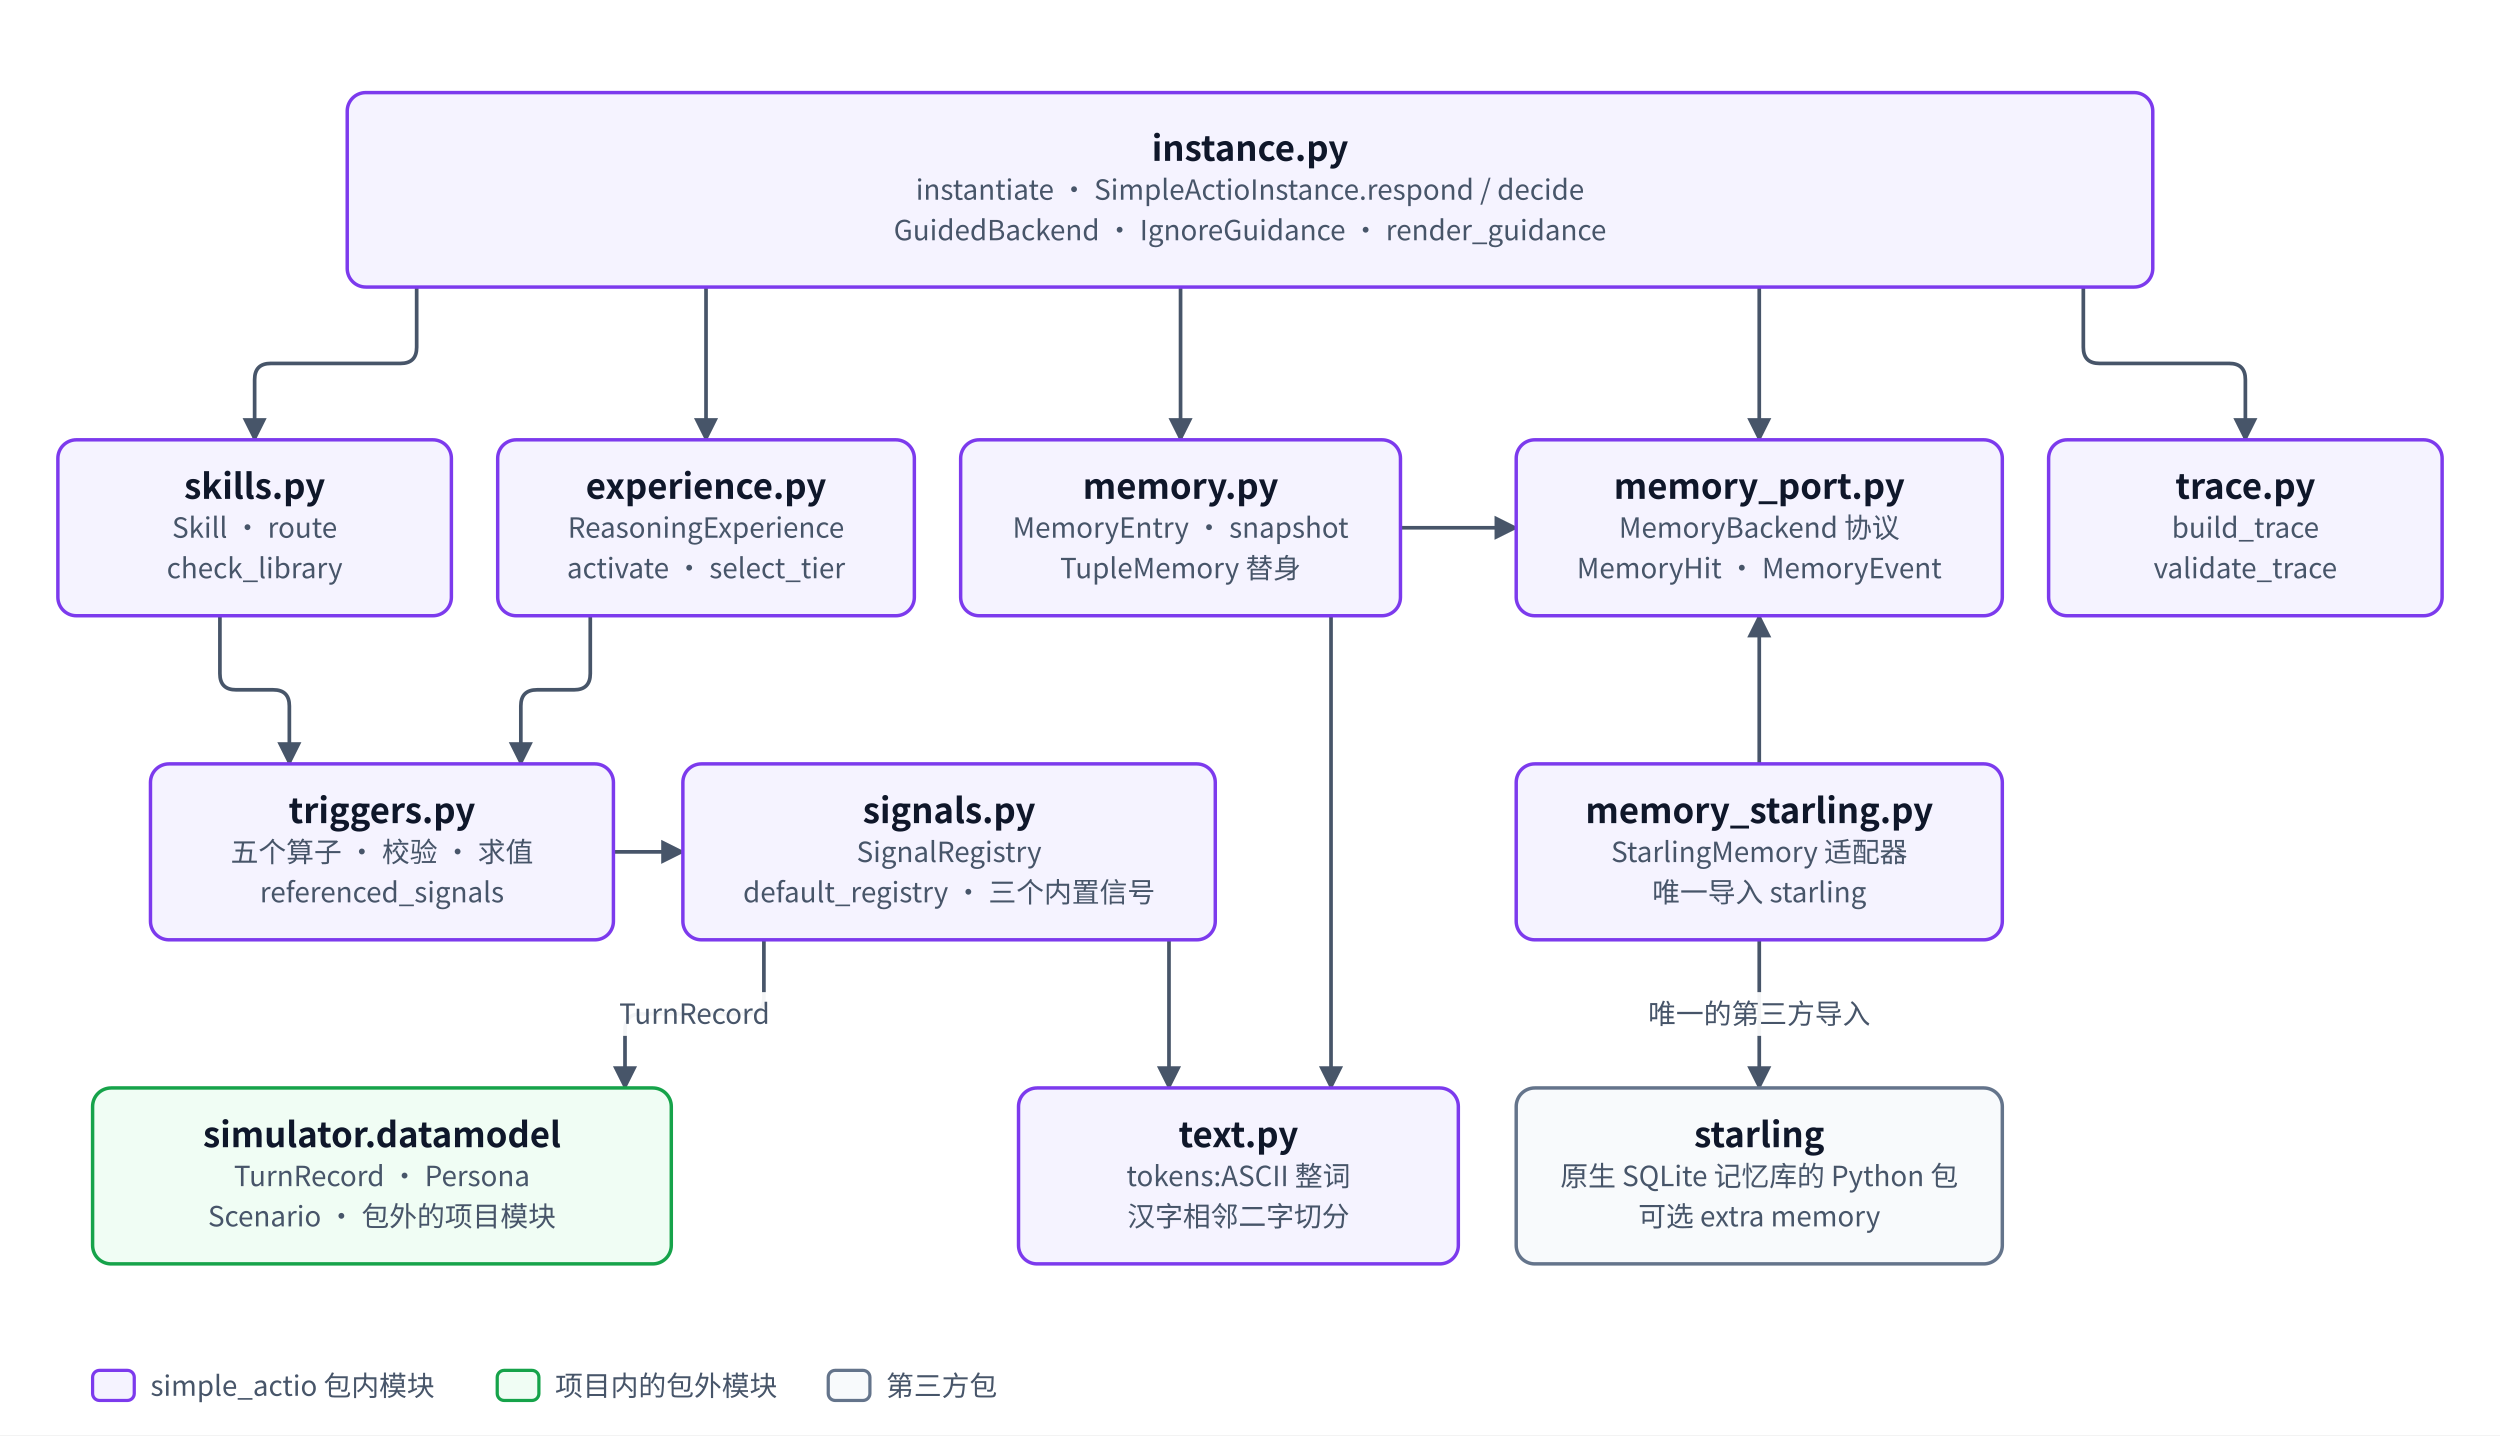
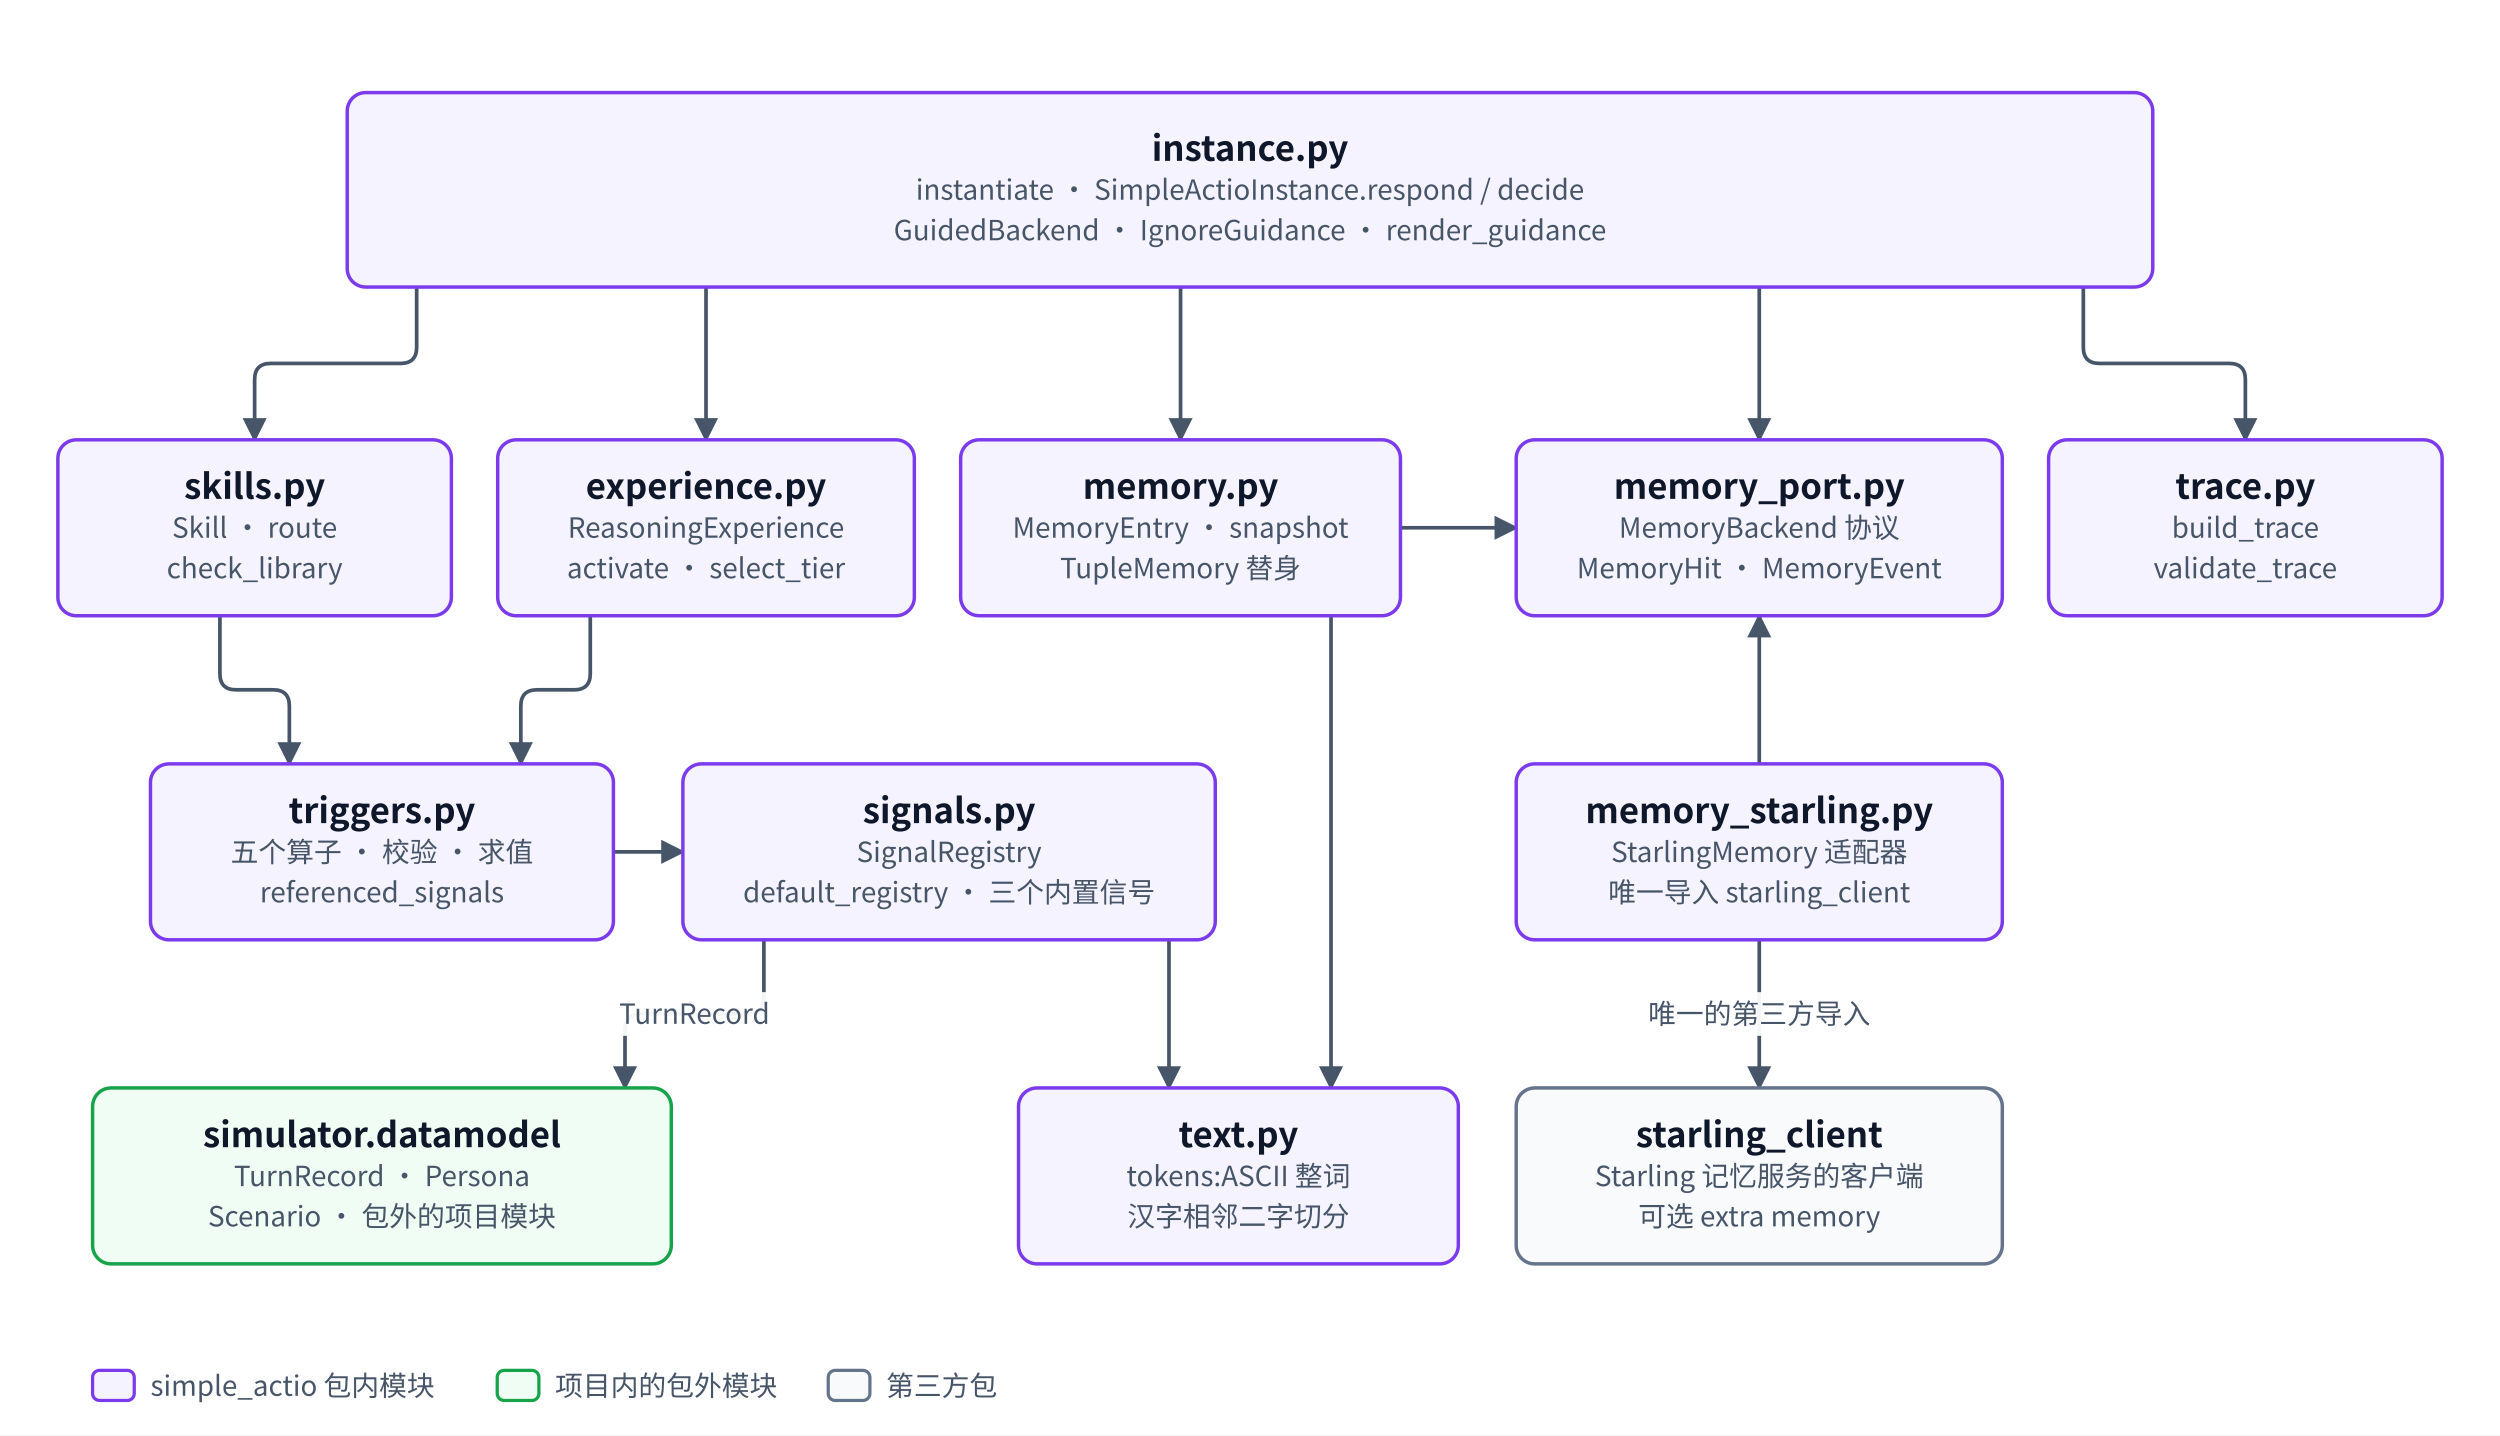
<svg xmlns="http://www.w3.org/2000/svg" viewBox="0 0 1080 620" width="1080" height="620" role="img" aria-labelledby="t d" font-family="-apple-system,BlinkMacSystemFont,'PingFang SC','Hiragino Sans GB','Noto Sans CJK SC','Microsoft YaHei','Segoe UI',Helvetica,Arial,sans-serif">
  <defs>
    <marker id="ah0" viewBox="0 0 10 10" refX="9" refY="5" markerWidth="6.5" markerHeight="6.5" orient="auto-start-reverse">
      <path d="M0,0 L10,5 L0,10 z" fill="#475569" />
    </marker>
  </defs>
  <rect width="1080" height="620" fill="#ffffff" />
  <path d="M180.0,124.0 L180.0,150.0 Q180.0,157.0 173.0,157.0 L117.0,157.0 Q110.0,157.0 110.0,164.0 L110.0,190.0" fill="none" stroke="#475569" stroke-width="1.6" stroke-linejoin="round" stroke-linecap="round" marker-end="url(#ah0)" />
  <path d="M305.0,124.0 L305.0,190.0" fill="none" stroke="#475569" stroke-width="1.6" stroke-linejoin="round" stroke-linecap="round" marker-end="url(#ah0)" />
  <path d="M510.0,124.0 L510.0,190.0" fill="none" stroke="#475569" stroke-width="1.6" stroke-linejoin="round" stroke-linecap="round" marker-end="url(#ah0)" />
  <path d="M760.0,124.0 L760.0,190.0" fill="none" stroke="#475569" stroke-width="1.6" stroke-linejoin="round" stroke-linecap="round" marker-end="url(#ah0)" />
  <path d="M900.0,124.0 L900.0,150.0 Q900.0,157.0 907.0,157.0 L963.0,157.0 Q970.0,157.0 970.0,164.0 L970.0,190.0" fill="none" stroke="#475569" stroke-width="1.6" stroke-linejoin="round" stroke-linecap="round" marker-end="url(#ah0)" />
  <path d="M95.0,266.0 L95.0,291.0 Q95.0,298.0 102.0,298.0 L118.0,298.0 Q125.0,298.0 125.0,305.0 L125.0,330.0" fill="none" stroke="#475569" stroke-width="1.6" stroke-linejoin="round" stroke-linecap="round" marker-end="url(#ah0)" />
  <path d="M255.0,266.0 L255.0,291.0 Q255.0,298.0 248.0,298.0 L232.0,298.0 Q225.0,298.0 225.0,305.0 L225.0,330.0" fill="none" stroke="#475569" stroke-width="1.6" stroke-linejoin="round" stroke-linecap="round" marker-end="url(#ah0)" />
  <path d="M265.0,368.0 L295.0,368.0" fill="none" stroke="#475569" stroke-width="1.6" stroke-linejoin="round" stroke-linecap="round" marker-end="url(#ah0)" />
  <path d="M330.0,406.0 L330.0,431.0 Q330.0,438.0 323.0,438.0 L277.0,438.0 Q270.0,438.0 270.0,445.0 L270.0,470.0" fill="none" stroke="#475569" stroke-width="1.6" stroke-linejoin="round" stroke-linecap="round" marker-end="url(#ah0)" />
  <path d="M505.0,406.0 L505.0,470.0" fill="none" stroke="#475569" stroke-width="1.6" stroke-linejoin="round" stroke-linecap="round" marker-end="url(#ah0)" />
  <path d="M575.0,266.0 L575.0,470.0" fill="none" stroke="#475569" stroke-width="1.6" stroke-linejoin="round" stroke-linecap="round" marker-end="url(#ah0)" />
  <path d="M605.0,228.0 L655.0,228.0" fill="none" stroke="#475569" stroke-width="1.6" stroke-linejoin="round" stroke-linecap="round" marker-end="url(#ah0)" />
  <path d="M760.0,330.0 L760.0,266.0" fill="none" stroke="#475569" stroke-width="1.6" stroke-linejoin="round" stroke-linecap="round" marker-end="url(#ah0)" />
  <path d="M760.0,406.0 L760.0,470.0" fill="none" stroke="#475569" stroke-width="1.6" stroke-linejoin="round" stroke-linecap="round" marker-end="url(#ah0)" />
  <rect x="150" y="40" width="780" height="84" rx="8" fill="#f5f3ff" stroke="#7c3aed" stroke-width="1.5" />
  <text x="540.0" y="69.5" text-anchor="middle" font-size="15" font-weight="700" fill="#0f172a">instance.py</text>
  <text x="540.0" y="86.3" text-anchor="middle" font-size="12" fill="#475569">instantiate · SimpleActioInstance.respond / decide</text>
  <text x="540.0" y="103.8" text-anchor="middle" font-size="12" fill="#475569">GuidedBackend · IgnoreGuidance · render_guidance</text>
  <rect x="25" y="190" width="170" height="76" rx="8" fill="#f5f3ff" stroke="#7c3aed" stroke-width="1.5" />
  <text x="110.0" y="215.5" text-anchor="middle" font-size="15" font-weight="700" fill="#0f172a">skills.py</text>
  <text x="110.0" y="232.3" text-anchor="middle" font-size="12" fill="#475569">Skill · route</text>
  <text x="110.0" y="249.8" text-anchor="middle" font-size="12" fill="#475569">check_library</text>
  <rect x="215" y="190" width="180" height="76" rx="8" fill="#f5f3ff" stroke="#7c3aed" stroke-width="1.5" />
  <text x="305.0" y="215.5" text-anchor="middle" font-size="15" font-weight="700" fill="#0f172a">experience.py</text>
  <text x="305.0" y="232.3" text-anchor="middle" font-size="12" fill="#475569">ReasoningExperience</text>
  <text x="305.0" y="249.8" text-anchor="middle" font-size="12" fill="#475569">activate · select_tier</text>
  <rect x="415" y="190" width="190" height="76" rx="8" fill="#f5f3ff" stroke="#7c3aed" stroke-width="1.5" />
  <text x="510.0" y="215.5" text-anchor="middle" font-size="15" font-weight="700" fill="#0f172a">memory.py</text>
  <text x="510.0" y="232.3" text-anchor="middle" font-size="12" fill="#475569">MemoryEntry · snapshot</text>
  <text x="510.0" y="249.8" text-anchor="middle" font-size="12" fill="#475569">TupleMemory 替身</text>
  <rect x="655" y="190" width="210" height="76" rx="8" fill="#f5f3ff" stroke="#7c3aed" stroke-width="1.5" />
  <text x="760.0" y="215.5" text-anchor="middle" font-size="15" font-weight="700" fill="#0f172a">memory_port.py</text>
  <text x="760.0" y="232.3" text-anchor="middle" font-size="12" fill="#475569">MemoryBackend 协议</text>
  <text x="760.0" y="249.8" text-anchor="middle" font-size="12" fill="#475569">MemoryHit · MemoryEvent</text>
  <rect x="885" y="190" width="170" height="76" rx="8" fill="#f5f3ff" stroke="#7c3aed" stroke-width="1.5" />
  <text x="970.0" y="215.5" text-anchor="middle" font-size="15" font-weight="700" fill="#0f172a">trace.py</text>
  <text x="970.0" y="232.3" text-anchor="middle" font-size="12" fill="#475569">build_trace</text>
  <text x="970.0" y="249.8" text-anchor="middle" font-size="12" fill="#475569">validate_trace</text>
  <rect x="65" y="330" width="200" height="76" rx="8" fill="#f5f3ff" stroke="#7c3aed" stroke-width="1.5" />
  <text x="165.0" y="355.6" text-anchor="middle" font-size="15" font-weight="700" fill="#0f172a">triggers.py</text>
  <text x="165.0" y="372.4" text-anchor="middle" font-size="12" fill="#475569">五个算子 · 校验 · 求值</text>
  <text x="165.0" y="389.8" text-anchor="middle" font-size="12" fill="#475569">referenced_signals</text>
  <rect x="295" y="330" width="230" height="76" rx="8" fill="#f5f3ff" stroke="#7c3aed" stroke-width="1.5" />
  <text x="410.0" y="355.6" text-anchor="middle" font-size="15" font-weight="700" fill="#0f172a">signals.py</text>
  <text x="410.0" y="372.4" text-anchor="middle" font-size="12" fill="#475569">SignalRegistry</text>
  <text x="410.0" y="389.8" text-anchor="middle" font-size="12" fill="#475569">default_registry · 三个内置信号</text>
  <rect x="655" y="330" width="210" height="76" rx="8" fill="#f5f3ff" stroke="#7c3aed" stroke-width="1.5" />
  <text x="760.0" y="355.6" text-anchor="middle" font-size="15" font-weight="700" fill="#0f172a">memory_starling.py</text>
  <text x="760.0" y="372.4" text-anchor="middle" font-size="12" fill="#475569">StarlingMemory 适配器</text>
-   <text x="760.0" y="389.8" text-anchor="middle" font-size="12" fill="#475569">唯一导入 starling</text>
+   <text x="760.0" y="389.8" text-anchor="middle" font-size="12" fill="#475569">唯一导入 starling_client</text>
  <rect x="40" y="470" width="250" height="76" rx="8" fill="#f0fdf4" stroke="#16a34a" stroke-width="1.5" />
  <text x="165.0" y="495.6" text-anchor="middle" font-size="15" font-weight="700" fill="#0f172a">simulator.datamodel</text>
  <text x="165.0" y="512.4" text-anchor="middle" font-size="12" fill="#475569">TurnRecord · Persona</text>
  <text x="165.0" y="529.8" text-anchor="middle" font-size="12" fill="#475569">Scenario · 包外的项目模块</text>
  <rect x="440" y="470" width="190" height="76" rx="8" fill="#f5f3ff" stroke="#7c3aed" stroke-width="1.5" />
  <text x="535.0" y="495.6" text-anchor="middle" font-size="15" font-weight="700" fill="#0f172a">text.py</text>
  <text x="535.0" y="512.4" text-anchor="middle" font-size="12" fill="#475569">tokens:ASCII 整词</text>
  <text x="535.0" y="529.8" text-anchor="middle" font-size="12" fill="#475569">汉字相邻二字切分</text>
  <rect x="655" y="470" width="210" height="76" rx="8" fill="#f8fafc" stroke="#64748b" stroke-width="1.5" />
-   <text x="760.0" y="495.6" text-anchor="middle" font-size="15" font-weight="700" fill="#0f172a">starling</text>
-   <text x="760.0" y="512.4" text-anchor="middle" font-size="12" fill="#475569">原生 SQLite 记忆库的 Python 包</text>
+   <text x="760.0" y="495.6" text-anchor="middle" font-size="15" font-weight="700" fill="#0f172a">starling_client</text>
+   <text x="760.0" y="512.4" text-anchor="middle" font-size="12" fill="#475569">Starling 记忆服务的客户端</text>
  <text x="760.0" y="529.8" text-anchor="middle" font-size="12" fill="#475569">可选 extra memory</text>
  <rect x="260.5" y="428.6" width="79.0" height="18.9" rx="4" fill="#ffffff" fill-opacity="0.94" />
  <text x="300.0" y="442.3" text-anchor="middle" font-size="12" fill="#475569">TurnRecord</text>
  <rect x="708.0" y="428.6" width="104.0" height="18.9" rx="4" fill="#ffffff" fill-opacity="0.94" />
  <text x="760.0" y="442.3" text-anchor="middle" font-size="12" fill="#475569">唯一的第三方导入</text>
  <rect x="40" y="592" width="18" height="13" rx="3" fill="#f5f3ff" stroke="#7c3aed" stroke-width="1.4" />
  <text x="65" y="603" font-size="12" fill="#475569">simple_actio 包内模块</text>
  <rect x="214.8" y="592" width="18" height="13" rx="3" fill="#f0fdf4" stroke="#16a34a" stroke-width="1.4" />
  <text x="239.8" y="603" font-size="12" fill="#475569">项目内的包外模块</text>
  <rect x="357.8" y="592" width="18" height="13" rx="3" fill="#f8fafc" stroke="#64748b" stroke-width="1.4" />
  <text x="382.8" y="603" font-size="12" fill="#475569">第三方包</text>
</svg>
